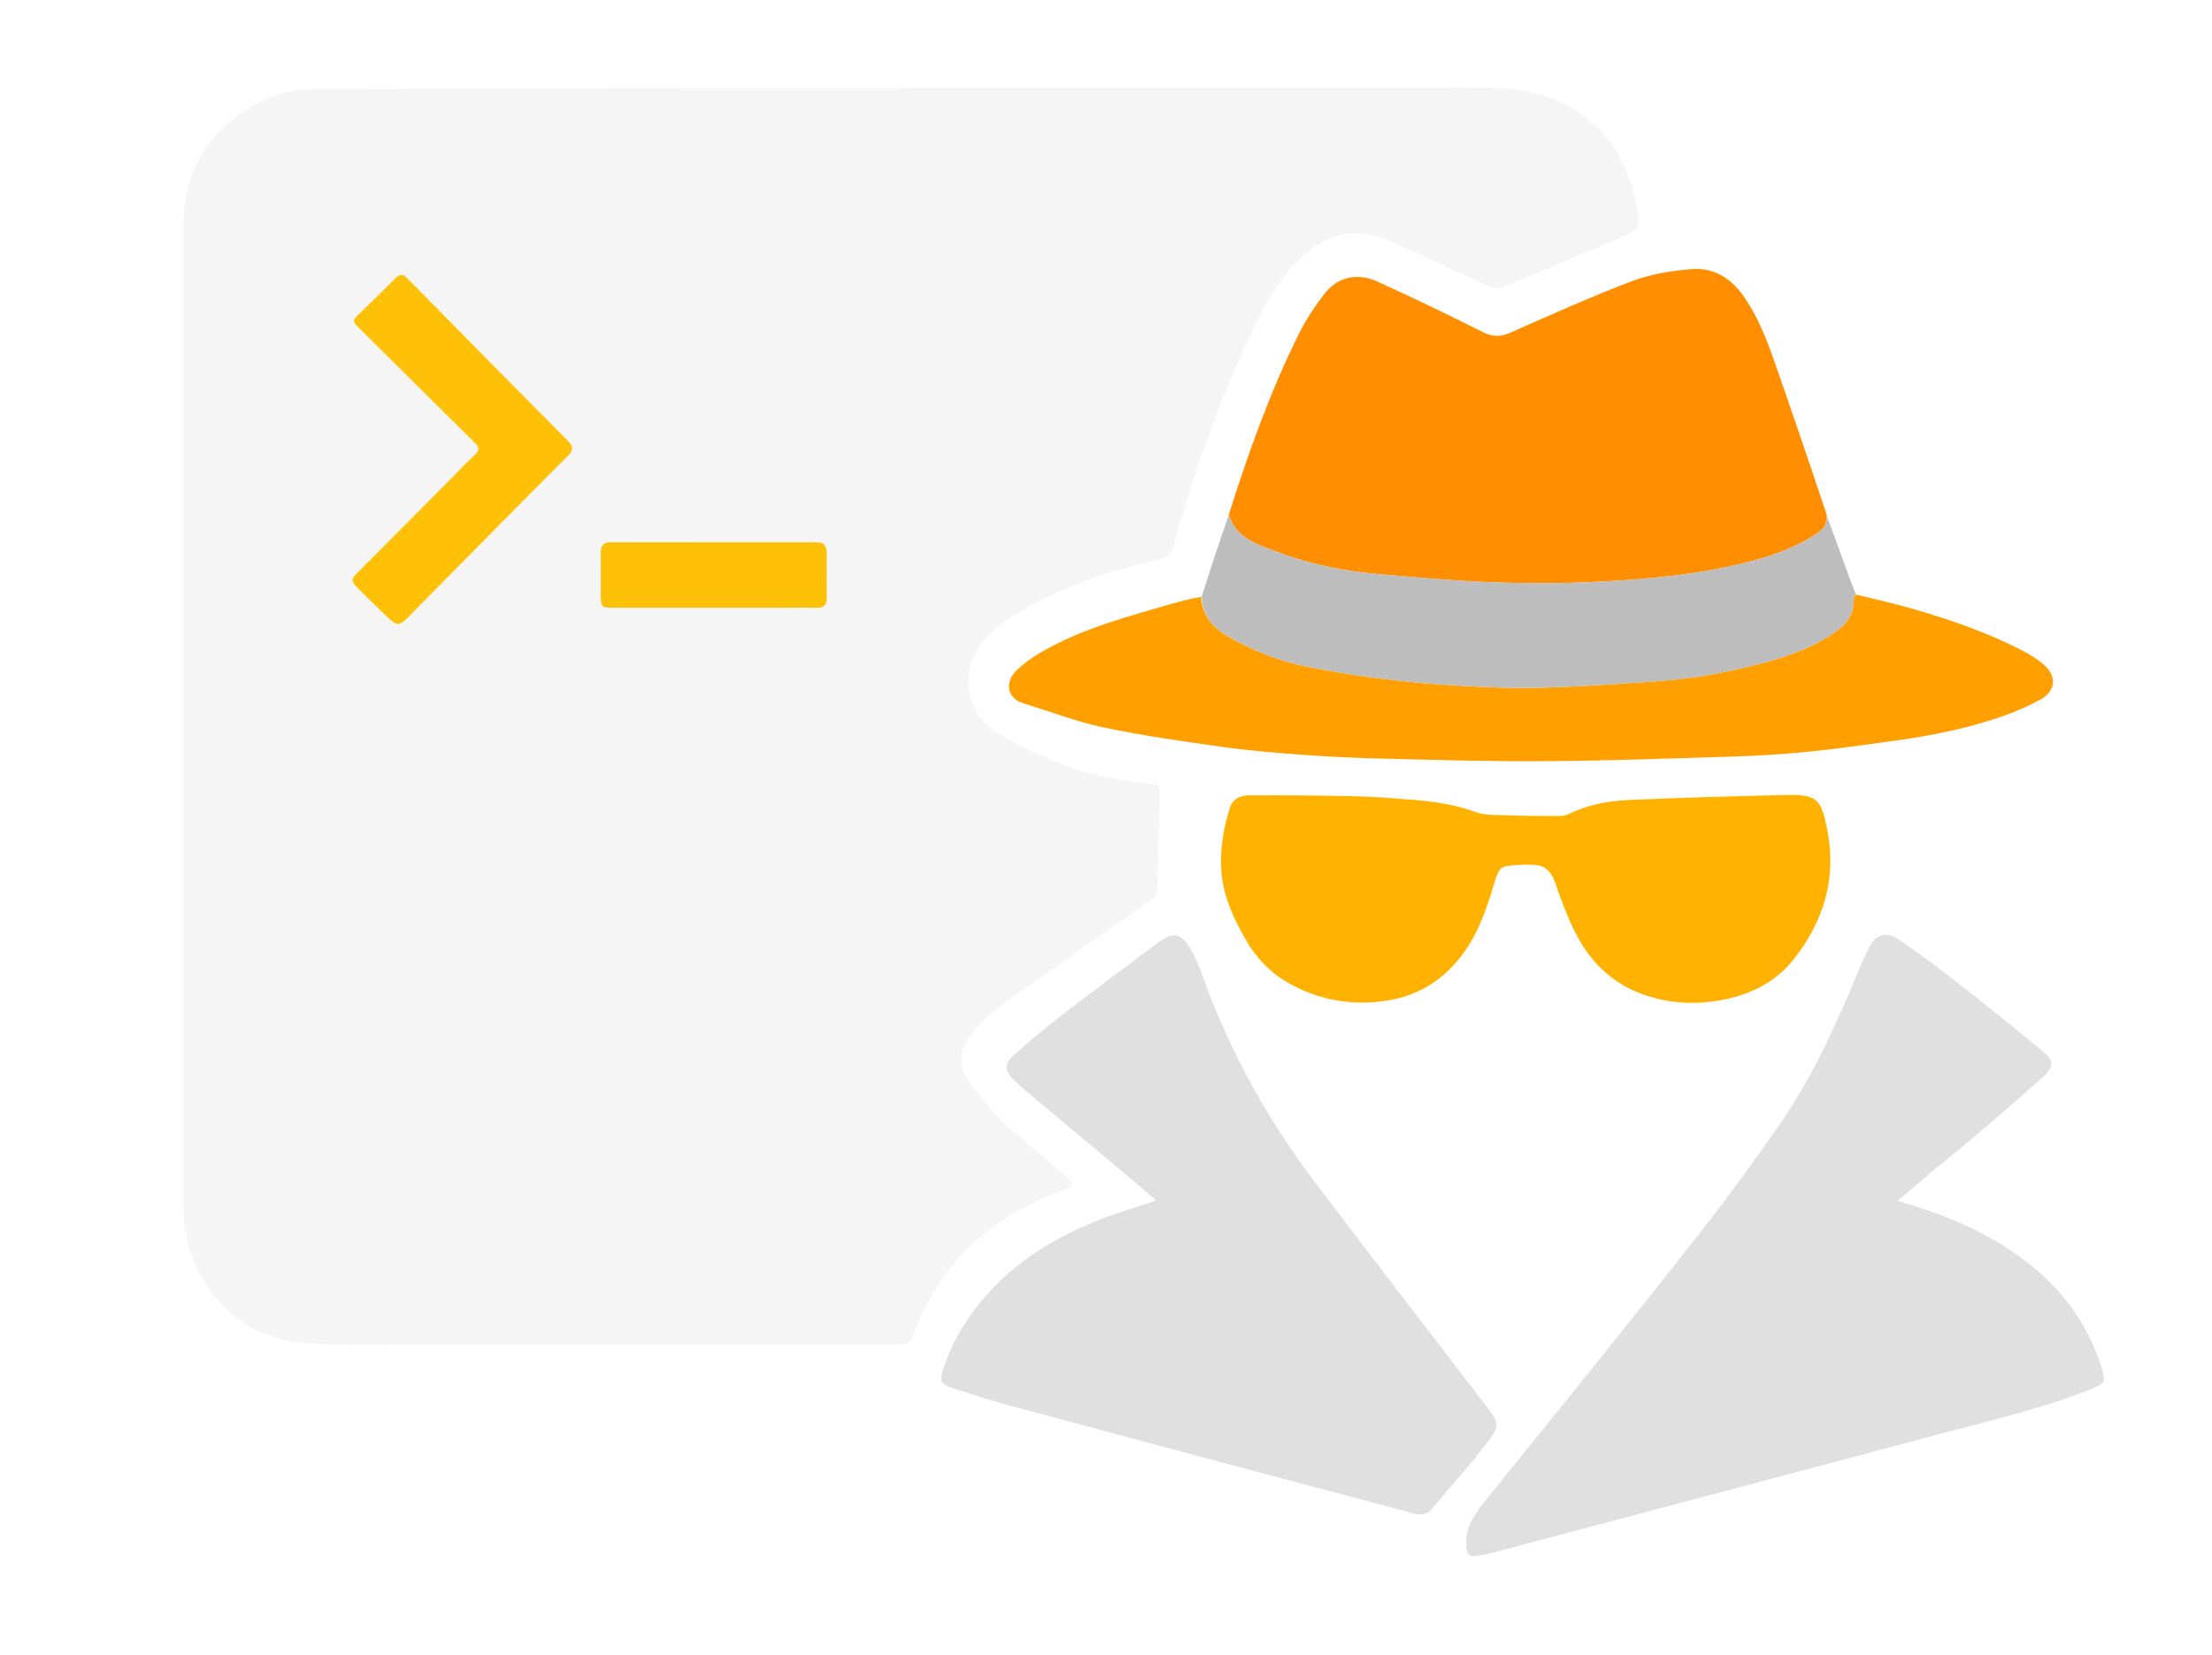
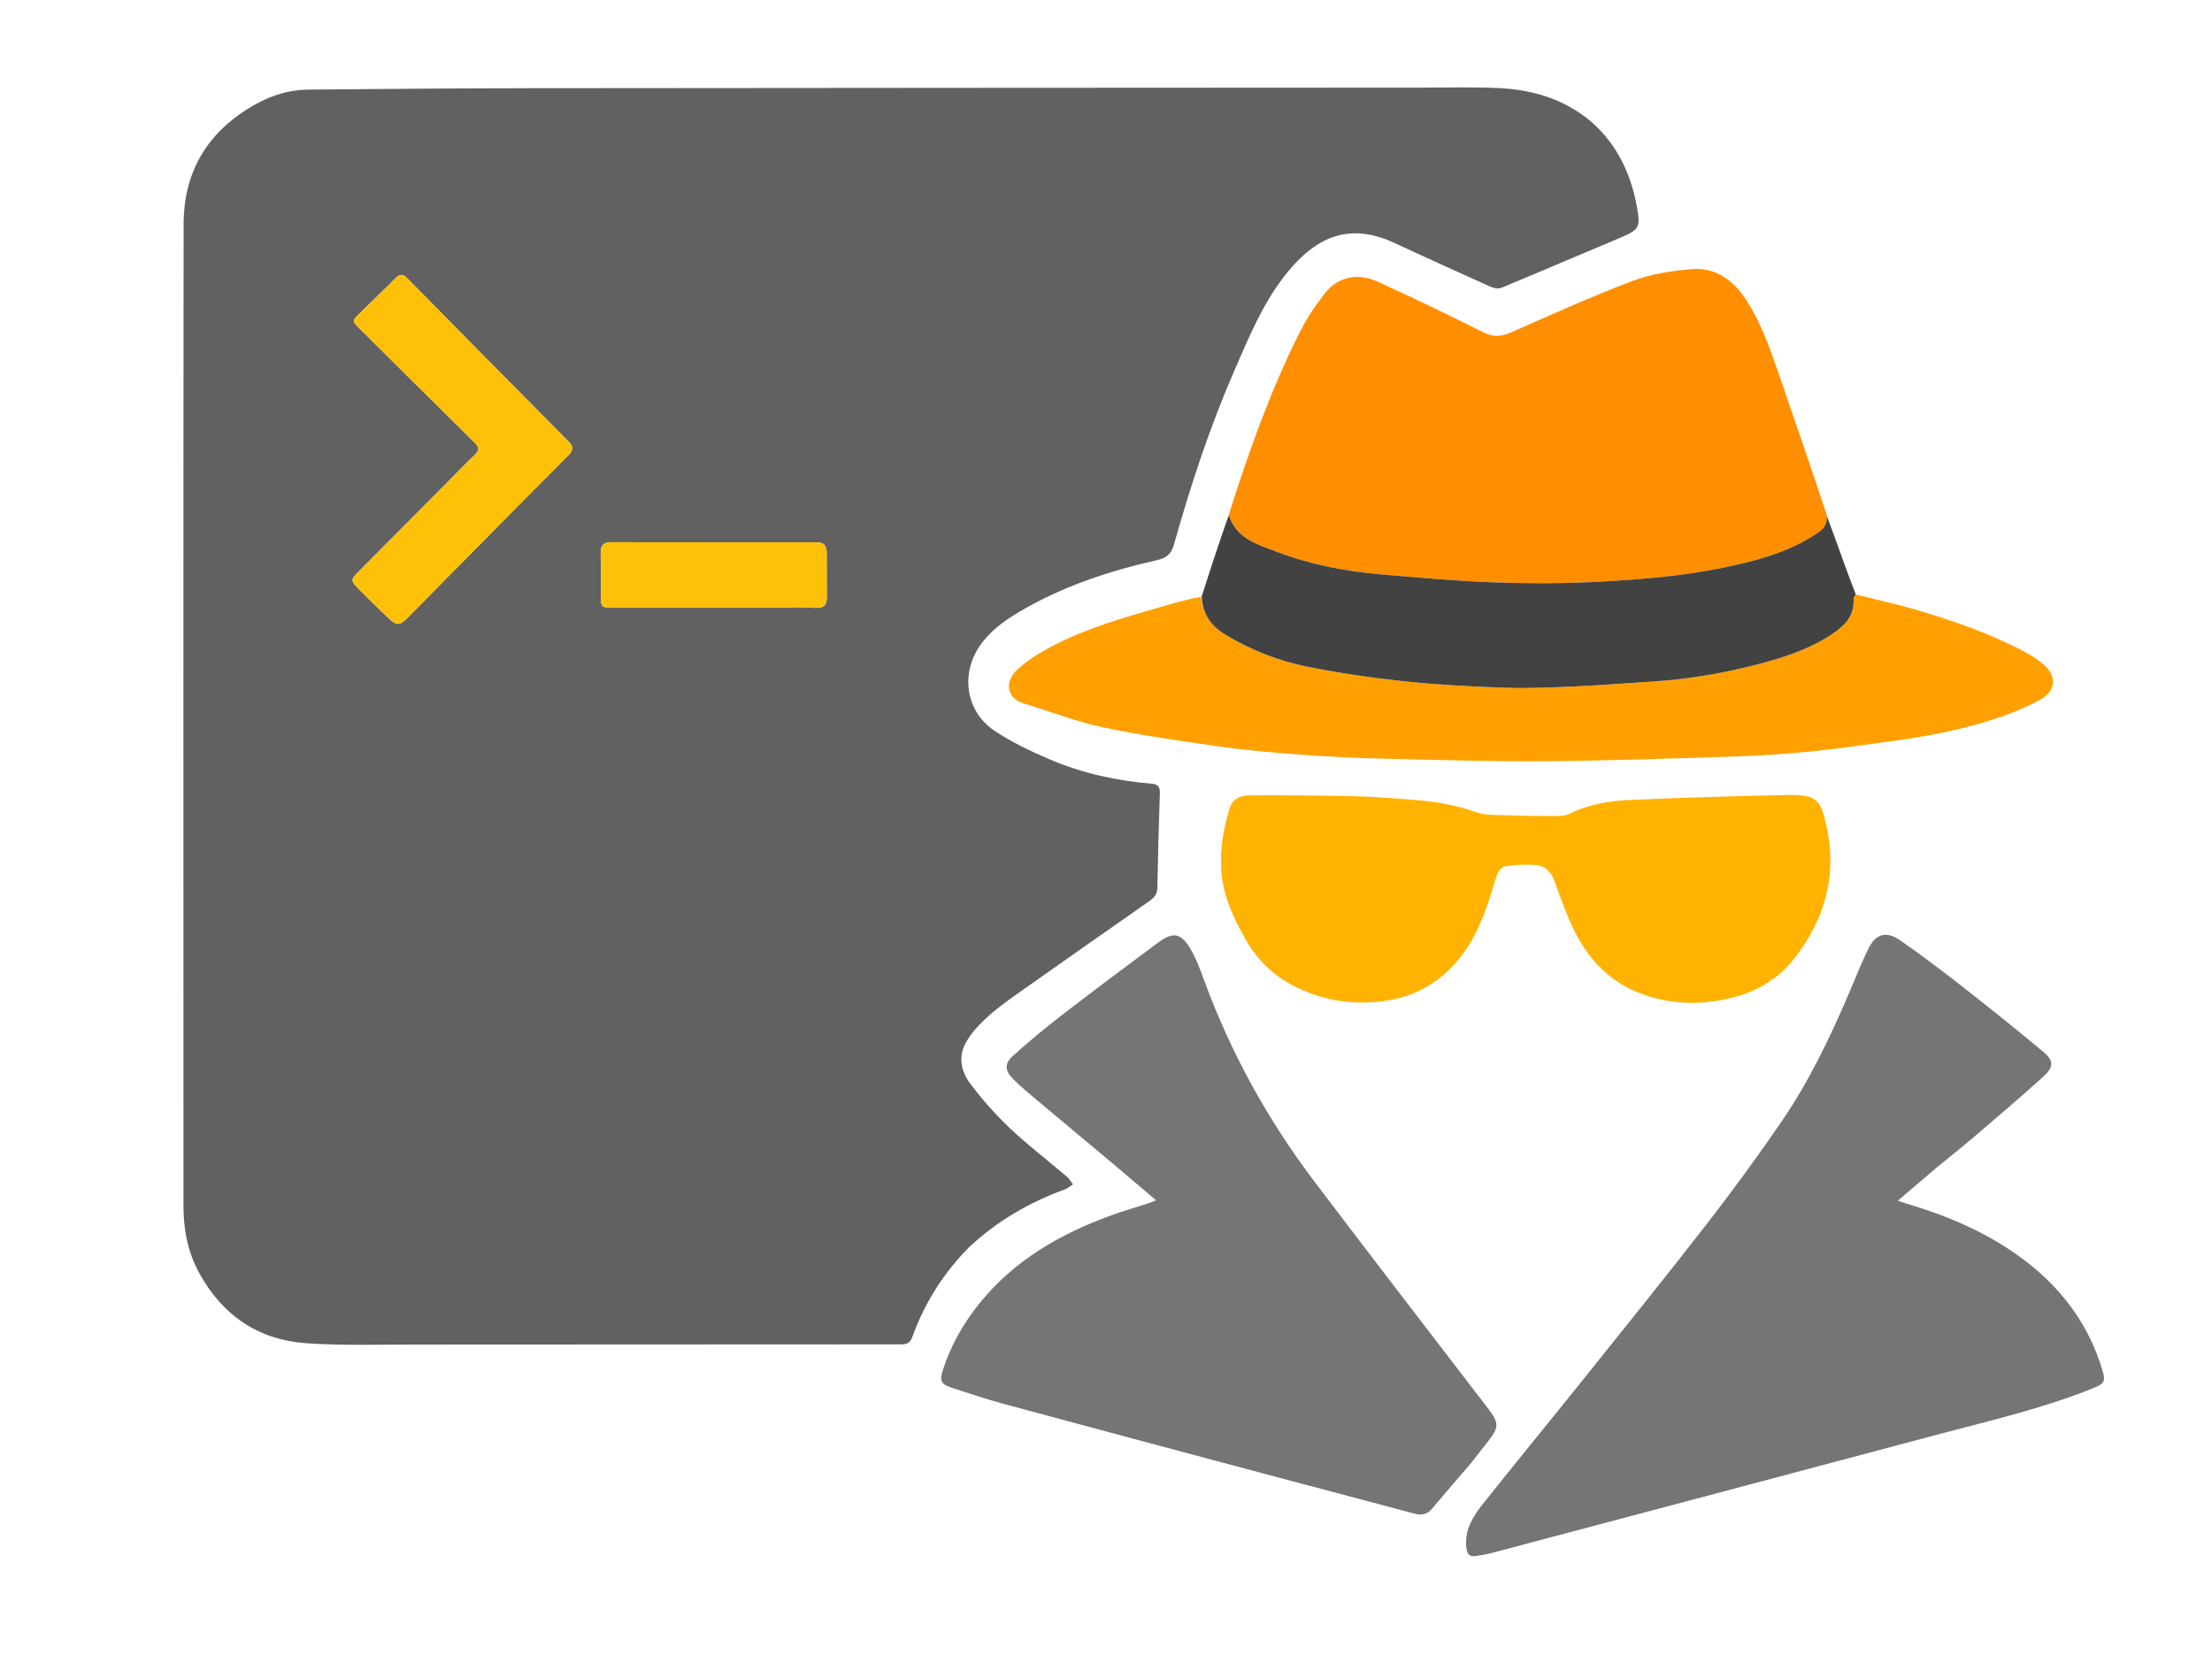
<svg xmlns="http://www.w3.org/2000/svg" version="1.1" id="Layer_1" x="0px" y="0px" width="1382" viewBox="0 0 1382 1034" enable-background="new 0 0 1382 1624" xml:space="preserve" height="1034">
  <defs id="defs20" />
-   <path fill="#F5F5F5" opacity="1" stroke="none" d="m 605.45,779.444 c -16.065,16.237 -27.758,34.865 -35.413,55.969 -1.327,3.659 -3.187,4.733 -6.906,4.732 -101.82,-0.006 -203.639,0.128 -305.459,0.139 -22.155,0.002 -44.387,0.711 -66.446,-0.85 -29.863,-2.113 -52.187,-17.384 -66.675,-43.706 -7.149,-12.989 -9.911,-27.119 -9.913,-41.804 -0.029,-204.646 -0.125,-409.291 0.084,-613.936 0.034,-33.61 15.781,-58.638 45.13,-74.921 10.109,-5.608 21.074,-8.971 32.718,-9.071 46.307,-0.4 92.615,-0.833 138.922,-0.883 185.644,-0.198 371.288,-0.264 556.932,-0.359 16.144,-0.008 32.316,-0.457 48.427,0.308 44.153,2.096 76.759,27.044 85.517,72.498 2.91,15.103 2.198,15.911 -11.954,21.822 -24.188,10.103 -48.256,20.494 -72.478,30.514 -1.883,0.779 -4.825,0.153 -6.854,-0.757 -20.129,-9.035 -40.197,-18.206 -60.227,-27.458 -29.322,-13.544 -49.715,-2.063 -66.552,18.556 -14.885,18.229 -23.739,39.896 -33.044,61.233 -15.439,35.405 -27.451,72.006 -37.881,109.146 -1.531,5.453 -4.663,8.123 -10.208,9.371 -30.217,6.802 -59.422,16.47 -86.247,32.321 -9.638,5.695 -18.678,12.257 -25.051,21.749 -11.799,17.574 -8.317,40.619 9.284,52.499 10.788,7.281 22.832,12.966 34.856,18.093 20.253,8.636 41.637,13.301 63.6,15.136 3.629,0.303 5.178,1.876 5.047,5.76 -0.672,19.805 -1.233,39.615 -1.576,59.428 -0.088,5.104 -3.466,7.105 -6.911,9.514 -26.995,18.879 -53.995,37.752 -80.881,56.786 -6.784,4.803 -13.562,9.754 -19.6,15.426 -4.891,4.596 -9.652,9.867 -12.705,15.754 -4.332,8.351 -2.298,17.481 3.048,24.574 7.461,9.899 15.732,19.366 24.736,27.877 11.331,10.711 23.783,20.234 35.666,30.368 1.569,1.338 2.64,3.261 3.942,4.912 -1.734,1.071 -3.346,2.474 -5.22,3.163 -22.133,8.13 -42.176,19.69 -59.71,36.097 M 288.887,351.387 c 22.028,-22.272 43.999,-44.6 66.143,-66.755 3.45,-3.451 3.187,-5.685 -0.128,-9.025 -33.57,-33.818 -67.032,-67.744 -100.45,-101.713 -2.733,-2.778 -4.681,-2.785 -7.412,-0.011 -7.363,7.477 -14.968,14.715 -22.442,22.083 -4.683,4.617 -4.673,4.664 -0.094,9.214 23.996,23.841 47.957,47.716 72.061,71.448 2.926,2.881 3.157,4.687 0.083,7.589 -6.297,5.944 -12.231,12.271 -18.34,18.415 -18.209,18.317 -36.437,36.616 -54.641,54.939 -4.389,4.418 -4.554,5.418 -0.252,9.83 6.274,6.435 12.775,12.653 19.275,18.862 5.126,4.896 6.983,4.84 11.996,-0.218 11.259,-11.361 22.47,-22.769 34.201,-34.658 m 202.613,28.426 c 6.158,-6e-5 12.323,-0.176 18.472,0.056 4.796,0.181 6.616,-1.991 6.574,-6.546 -0.085,-9.153 0.028,-18.308 -0.045,-27.462 -0.042,-5.221 -1.756,-6.953 -6.828,-6.956 -42.608,-0.022 -85.216,0.03 -127.824,-0.072 -4.776,-0.011 -6.59,1.961 -6.533,6.542 0.112,8.986 0.018,17.975 0.036,26.962 0.014,6.919 0.563,7.472 7.296,7.473 35.95,0.004 71.901,0.002 108.851,0.002 z" id="path2" />
-   <path fill="#E0E0E0" opacity="1" stroke="none" d="m 1209.821,729.786 c -7.957,6.793 -15.641,13.358 -24.147,20.624 2.482,0.822 4.085,1.403 5.718,1.886 27.51,8.124 53.446,19.461 76.141,37.38 22.036,17.398 37.714,39.24 45.883,66.233 2.286,7.553 1.449,8.722 -5.689,11.618 -30.766,12.481 -63.024,19.941 -94.985,28.416 -46.245,12.263 -92.472,24.592 -138.709,36.883 -47.7,12.679 -95.4,25.359 -143.114,37.984 -3.037,0.804 -6.186,1.25 -9.31,1.642 -3.493,0.439 -4.925,-1.216 -5.4,-4.796 -1.481,-11.147 3.902,-19.787 10.249,-27.768 20.61,-25.916 41.639,-51.498 62.335,-77.347 26.109,-32.608 52.359,-65.111 77.95,-98.123 16.101,-20.769 31.627,-42.031 46.468,-63.717 17.056,-24.923 30.056,-52.134 41.934,-79.859 3.923,-9.156 7.589,-18.438 11.892,-27.413 4.714,-9.832 11.151,-11.951 20.148,-5.745 13.675,9.433 26.902,19.544 39.995,29.783 16.507,12.908 32.851,26.039 48.937,39.468 7.303,6.096 7.294,9.746 0.068,16.276 -13.826,12.497 -28.012,24.599 -42.177,36.714 -7.837,6.702 -15.934,13.099 -24.186,19.862 z" id="path3" />
-   <path fill="#E0E0E0" opacity="1" stroke="none" d="m 919.202,914.198 c -8.346,9.746 -16.544,19.153 -24.567,28.705 -3.131,3.727 -6.667,4.192 -11.142,2.991 -31.128,-8.352 -62.305,-16.521 -93.442,-24.837 -54.371,-14.521 -108.745,-29.033 -163.07,-43.722 -10.9,-2.947 -21.623,-6.57 -32.368,-10.068 -6.636,-2.161 -7.726,-4.267 -5.472,-11.249 4.962,-15.37 12.837,-29.182 22.996,-41.723 21.672,-26.754 50.25,-43.179 82.032,-54.738 7.966,-2.897 16.135,-5.239 24.201,-7.865 1.206,-0.393 2.362,-0.942 3.898,-1.564 -8.942,-7.601 -17.46,-14.916 -26.058,-22.134 -16.055,-13.478 -32.185,-26.866 -48.224,-40.363 -5.214,-4.388 -10.511,-8.732 -15.283,-13.577 -5.004,-5.08 -5.145,-9.461 0.153,-14.209 9.769,-8.755 19.858,-17.198 30.246,-25.21 20.021,-15.441 40.262,-30.601 60.576,-45.656 9.145,-6.778 14.129,-5.986 19.996,3.849 3.794,6.36 6.338,13.535 8.915,20.539 16.689,45.351 39.897,87.142 69.033,125.591 35.77,47.202 71.897,94.135 107.964,141.111 6.995,9.111 7.179,11.86 -0.023,20.877 -3.425,4.288 -6.765,8.644 -10.362,13.251 z" id="path4" />
+   <path fill="#616161" opacity="1" stroke="none" d="m 605.45,779.444 c -16.065,16.237 -27.758,34.865 -35.413,55.969 -1.327,3.659 -3.187,4.733 -6.906,4.732 -101.82,-0.006 -203.639,0.128 -305.459,0.139 -22.155,0.002 -44.387,0.711 -66.446,-0.85 -29.863,-2.113 -52.187,-17.384 -66.675,-43.706 -7.149,-12.989 -9.911,-27.119 -9.913,-41.804 -0.029,-204.646 -0.125,-409.291 0.084,-613.936 0.034,-33.61 15.781,-58.638 45.13,-74.921 10.109,-5.608 21.074,-8.971 32.718,-9.071 46.307,-0.4 92.615,-0.833 138.922,-0.883 185.644,-0.198 371.288,-0.264 556.932,-0.359 16.144,-0.008 32.316,-0.457 48.427,0.308 44.153,2.096 76.759,27.044 85.517,72.498 2.91,15.103 2.198,15.911 -11.954,21.822 -24.188,10.103 -48.256,20.494 -72.478,30.514 -1.883,0.779 -4.825,0.153 -6.854,-0.757 -20.129,-9.035 -40.197,-18.206 -60.227,-27.458 -29.322,-13.544 -49.715,-2.063 -66.552,18.556 -14.885,18.229 -23.739,39.896 -33.044,61.233 -15.439,35.405 -27.451,72.006 -37.881,109.146 -1.531,5.453 -4.663,8.123 -10.208,9.371 -30.217,6.802 -59.422,16.47 -86.247,32.321 -9.638,5.695 -18.678,12.257 -25.051,21.749 -11.799,17.574 -8.317,40.619 9.284,52.499 10.788,7.281 22.832,12.966 34.856,18.093 20.253,8.636 41.637,13.301 63.6,15.136 3.629,0.303 5.178,1.876 5.047,5.76 -0.672,19.805 -1.233,39.615 -1.576,59.428 -0.088,5.104 -3.466,7.105 -6.911,9.514 -26.995,18.879 -53.995,37.752 -80.881,56.786 -6.784,4.803 -13.562,9.754 -19.6,15.426 -4.891,4.596 -9.652,9.867 -12.705,15.754 -4.332,8.351 -2.298,17.481 3.048,24.574 7.461,9.899 15.732,19.366 24.736,27.877 11.331,10.711 23.783,20.234 35.666,30.368 1.569,1.338 2.64,3.261 3.942,4.912 -1.734,1.071 -3.346,2.474 -5.22,3.163 -22.133,8.13 -42.176,19.69 -59.71,36.097 M 288.887,351.387 c 22.028,-22.272 43.999,-44.6 66.143,-66.755 3.45,-3.451 3.187,-5.685 -0.128,-9.025 -33.57,-33.818 -67.032,-67.744 -100.45,-101.713 -2.733,-2.778 -4.681,-2.785 -7.412,-0.011 -7.363,7.477 -14.968,14.715 -22.442,22.083 -4.683,4.617 -4.673,4.664 -0.094,9.214 23.996,23.841 47.957,47.716 72.061,71.448 2.926,2.881 3.157,4.687 0.083,7.589 -6.297,5.944 -12.231,12.271 -18.34,18.415 -18.209,18.317 -36.437,36.616 -54.641,54.939 -4.389,4.418 -4.554,5.418 -0.252,9.83 6.274,6.435 12.775,12.653 19.275,18.862 5.126,4.896 6.983,4.84 11.996,-0.218 11.259,-11.361 22.47,-22.769 34.201,-34.658 m 202.613,28.426 c 6.158,-6e-5 12.323,-0.176 18.472,0.056 4.796,0.181 6.616,-1.991 6.574,-6.546 -0.085,-9.153 0.028,-18.308 -0.045,-27.462 -0.042,-5.221 -1.756,-6.953 -6.828,-6.956 -42.608,-0.022 -85.216,0.03 -127.824,-0.072 -4.776,-0.011 -6.59,1.961 -6.533,6.542 0.112,8.986 0.018,17.975 0.036,26.962 0.014,6.919 0.563,7.472 7.296,7.473 35.95,0.004 71.901,0.002 108.851,0.002 z" id="path2" />
+   <path fill="#757575" opacity="1" stroke="none" d="m 1209.821,729.786 c -7.957,6.793 -15.641,13.358 -24.147,20.624 2.482,0.822 4.085,1.403 5.718,1.886 27.51,8.124 53.446,19.461 76.141,37.38 22.036,17.398 37.714,39.24 45.883,66.233 2.286,7.553 1.449,8.722 -5.689,11.618 -30.766,12.481 -63.024,19.941 -94.985,28.416 -46.245,12.263 -92.472,24.592 -138.709,36.883 -47.7,12.679 -95.4,25.359 -143.114,37.984 -3.037,0.804 -6.186,1.25 -9.31,1.642 -3.493,0.439 -4.925,-1.216 -5.4,-4.796 -1.481,-11.147 3.902,-19.787 10.249,-27.768 20.61,-25.916 41.639,-51.498 62.335,-77.347 26.109,-32.608 52.359,-65.111 77.95,-98.123 16.101,-20.769 31.627,-42.031 46.468,-63.717 17.056,-24.923 30.056,-52.134 41.934,-79.859 3.923,-9.156 7.589,-18.438 11.892,-27.413 4.714,-9.832 11.151,-11.951 20.148,-5.745 13.675,9.433 26.902,19.544 39.995,29.783 16.507,12.908 32.851,26.039 48.937,39.468 7.303,6.096 7.294,9.746 0.068,16.276 -13.826,12.497 -28.012,24.599 -42.177,36.714 -7.837,6.702 -15.934,13.099 -24.186,19.862 z" id="path3" />
+   <path fill="#757575" opacity="1" stroke="none" d="m 919.202,914.198 c -8.346,9.746 -16.544,19.153 -24.567,28.705 -3.131,3.727 -6.667,4.192 -11.142,2.991 -31.128,-8.352 -62.305,-16.521 -93.442,-24.837 -54.371,-14.521 -108.745,-29.033 -163.07,-43.722 -10.9,-2.947 -21.623,-6.57 -32.368,-10.068 -6.636,-2.161 -7.726,-4.267 -5.472,-11.249 4.962,-15.37 12.837,-29.182 22.996,-41.723 21.672,-26.754 50.25,-43.179 82.032,-54.738 7.966,-2.897 16.135,-5.239 24.201,-7.865 1.206,-0.393 2.362,-0.942 3.898,-1.564 -8.942,-7.601 -17.46,-14.916 -26.058,-22.134 -16.055,-13.478 -32.185,-26.866 -48.224,-40.363 -5.214,-4.388 -10.511,-8.732 -15.283,-13.577 -5.004,-5.08 -5.145,-9.461 0.153,-14.209 9.769,-8.755 19.858,-17.198 30.246,-25.21 20.021,-15.441 40.262,-30.601 60.576,-45.656 9.145,-6.778 14.129,-5.986 19.996,3.849 3.794,6.36 6.338,13.535 8.915,20.539 16.689,45.351 39.897,87.142 69.033,125.591 35.77,47.202 71.897,94.135 107.964,141.111 6.995,9.111 7.179,11.86 -0.023,20.877 -3.425,4.288 -6.765,8.644 -10.362,13.251 z" id="path4" />
  <path fill="#FF8F00" opacity="1" stroke="none" d="m 767.732,321.604 c 12.226,-38.651 25.764,-76.817 43.875,-113.156 4.409,-8.846 10.007,-17.258 16.077,-25.079 7.927,-10.215 20.307,-13.115 32.786,-7.454 22.241,10.088 44.244,20.726 66.074,31.677 6.161,3.091 11.122,2.943 17.265,0.235 25.195,-11.108 50.328,-22.455 76.054,-32.213 11.562,-4.386 24.367,-6.319 36.78,-7.413 13.678,-1.206 24.59,5.397 32.562,16.717 10.39,14.754 16.166,31.585 21.997,48.383 10.132,29.185 20.127,58.417 30.083,88.446 0.565,5.707 -1.692,8.668 -5.742,11.391 -11.897,7.999 -24.933,13.101 -38.656,16.847 -33.493,9.144 -67.85,12.132 -102.299,13.765 -21.058,0.998 -42.224,0.935 -63.293,0.118 -23.02,-0.892 -46.002,-2.991 -68.967,-4.957 -22.061,-1.889 -43.739,-6.126 -64.456,-14.025 -12.191,-4.648 -25.732,-8.25 -30.139,-23.279 z" id="path5" />
  <path fill="#FFB300" opacity="1" stroke="none" d="m 780.66,591.281 c -8.94,-15.164 -16.723,-30.451 -17.677,-48.078 -0.706,-13.044 1.438,-25.838 5.355,-38.287 1.836,-5.834 6.911,-7.849 12.182,-7.872 21.814,-0.096 43.635,0.044 65.443,0.537 12.12,0.274 24.232,1.255 36.325,2.207 13.405,1.055 26.564,2.928 39.42,7.643 6.531,2.395 14.242,1.779 21.438,2.101 8.767,0.393 17.555,0.458 26.332,0.422 3.539,-0.015 7.53,0.26 10.532,-1.203 11.932,-5.817 24.675,-8.24 37.614,-8.81 32.746,-1.442 65.518,-2.391 98.289,-3.116 19.558,-0.433 21.89,2.61 25.707,21.76 5.997,30.087 -2.08,56.401 -20.214,79.979 -12.831,16.683 -30.863,24.569 -51.488,27.305 -15.145,2.009 -29.834,0.529 -44.106,-4.675 -19.678,-7.174 -33.23,-21.249 -42.255,-39.645 -4.746,-9.673 -8.429,-19.908 -12.012,-30.094 -2.169,-6.164 -5.796,-10.391 -12.194,-10.887 -6.029,-0.467 -12.216,-0.138 -18.214,0.695 -3.932,0.546 -5.508,4.155 -6.655,7.927 -4.796,15.771 -9.631,31.549 -19.296,45.264 -12.995,18.44 -30.434,29.054 -53.085,31.492 -20.757,2.234 -39.999,-1.721 -57.969,-12.111 -9.533,-5.512 -17.078,-13.201 -23.473,-22.554 z" id="path6" />
  <path fill="#FFA000" opacity="1" stroke="none" d="m 1159.632,371.561 c 12.513,3.141 25.153,5.855 37.513,9.514 23.276,6.889 46.202,14.834 67.744,26.226 4.09,2.163 8.04,4.77 11.602,7.718 8.796,7.277 8.166,16.755 -1.873,22.271 -7.393,4.062 -15.265,7.43 -23.229,10.239 -21.762,7.676 -44.32,12.137 -67.128,15.305 -17.561,2.439 -35.123,4.981 -52.756,6.763 -15.704,1.587 -31.492,2.639 -47.269,3.147 -39.765,1.279 -79.54,2.668 -119.319,2.964 -33.631,0.25 -67.277,-0.811 -100.908,-1.606 -16.631,-0.394 -33.27,-1.167 -49.861,-2.372 -16.884,-1.226 -33.795,-2.62 -50.549,-4.971 -24.904,-3.495 -49.864,-7.031 -74.449,-12.213 -16.938,-3.57 -33.257,-10.04 -49.901,-15.051 -9.878,-2.974 -12.043,-13.11 -3.89,-20.812 5.952,-5.622 13.182,-10.177 20.453,-14.066 23.443,-12.541 49.03,-19.364 74.37,-26.757 6.521,-1.903 13.117,-3.548 20.19,-4.918 0.896,11.493 6.896,18.843 16.097,24.265 15.761,9.288 32.682,15.943 50.465,19.489 20.088,4.005 40.448,6.974 60.824,9.117 20.765,2.184 41.677,3.266 62.554,3.973 14.598,0.494 29.256,-0.189 43.866,-0.833 15.903,-0.701 31.78,-1.983 47.671,-2.977 21.555,-1.349 42.776,-4.848 63.695,-10.126 17.118,-4.319 33.882,-9.525 48.856,-19.41 8.08,-5.334 14.248,-11.447 13.657,-22.034 -0.051,-0.916 1.024,-1.894 1.576,-2.843 z" id="path8" />
-   <path fill="#BDBDBD" opacity="1" stroke="none" d="m 1159.41,371.292 c -0.33,1.218 -1.405,2.196 -1.354,3.112 0.591,10.587 -5.577,16.7 -13.657,22.034 -14.973,9.885 -31.738,15.09 -48.856,19.41 -20.919,5.278 -42.139,8.777 -63.695,10.126 -15.89,0.994 -31.768,2.276 -47.671,2.977 -14.61,0.644 -29.268,1.326 -43.866,0.833 -20.877,-0.706 -41.789,-1.789 -62.554,-3.973 -20.376,-2.143 -40.736,-5.112 -60.824,-9.117 -17.783,-3.546 -34.705,-10.201 -50.465,-19.489 -9.202,-5.422 -15.201,-12.772 -15.705,-24.324 5.313,-16.824 10.745,-33.196 16.583,-49.959 0.569,-0.666 0.537,-0.916 0.309,-1.141 0,0 0.007,-0.101 0.042,-0.139 4.441,14.991 17.982,18.593 30.173,23.241 20.717,7.899 42.395,12.136 64.456,14.025 22.965,1.966 45.948,4.065 68.967,4.957 21.07,0.817 42.236,0.88 63.293,-0.118 34.449,-1.632 68.806,-4.62 102.299,-13.765 13.723,-3.747 26.759,-8.848 38.656,-16.847 4.05,-2.723 6.307,-5.684 5.709,-11.013 3.753,9.886 7.418,20.22 11.141,30.532 2.217,6.14 4.527,12.247 7.017,18.638 z" id="path13" />
+   <path fill="#424242" opacity="1" stroke="none" d="m 1159.41,371.292 c -0.33,1.218 -1.405,2.196 -1.354,3.112 0.591,10.587 -5.577,16.7 -13.657,22.034 -14.973,9.885 -31.738,15.09 -48.856,19.41 -20.919,5.278 -42.139,8.777 -63.695,10.126 -15.89,0.994 -31.768,2.276 -47.671,2.977 -14.61,0.644 -29.268,1.326 -43.866,0.833 -20.877,-0.706 -41.789,-1.789 -62.554,-3.973 -20.376,-2.143 -40.736,-5.112 -60.824,-9.117 -17.783,-3.546 -34.705,-10.201 -50.465,-19.489 -9.202,-5.422 -15.201,-12.772 -15.705,-24.324 5.313,-16.824 10.745,-33.196 16.583,-49.959 0.569,-0.666 0.537,-0.916 0.309,-1.141 0,0 0.007,-0.101 0.042,-0.139 4.441,14.991 17.982,18.593 30.173,23.241 20.717,7.899 42.395,12.136 64.456,14.025 22.965,1.966 45.948,4.065 68.967,4.957 21.07,0.817 42.236,0.88 63.293,-0.118 34.449,-1.632 68.806,-4.62 102.299,-13.765 13.723,-3.747 26.759,-8.848 38.656,-16.847 4.05,-2.723 6.307,-5.684 5.709,-11.013 3.753,9.886 7.418,20.22 11.141,30.532 2.217,6.14 4.527,12.247 7.017,18.638 z" id="path13" />
  <path fill="#FF8F00" opacity="1" stroke="none" d="m 767.494,321.878 c 0.39,0.128 0.422,0.378 0.076,0.723 -0.37,-0.148 -0.389,-0.38 -0.076,-0.723 z" id="path17" />
  <path fill="#FFC107" opacity="1" stroke="none" d="m 288.637,351.637 c -11.481,11.639 -22.691,23.048 -33.951,34.408 -5.013,5.058 -6.87,5.115 -11.996,0.218 -6.5,-6.21 -13,-12.428 -19.275,-18.862 -4.302,-4.412 -4.137,-5.413 0.252,-9.83 18.204,-18.323 36.432,-36.621 54.641,-54.939 6.108,-6.145 12.042,-12.472 18.34,-18.415 3.075,-2.902 2.844,-4.708 -0.083,-7.589 -24.104,-23.731 -48.065,-47.607 -72.061,-71.448 -4.579,-4.55 -4.589,-4.597 0.094,-9.214 7.474,-7.368 15.079,-14.606 22.442,-22.083 2.731,-2.773 4.679,-2.766 7.412,0.011 33.418,33.969 66.88,67.895 100.45,101.713 3.315,3.34 3.578,5.574 0.128,9.025 -22.145,22.155 -44.115,44.484 -66.393,67.005 z" id="path18" />
  <path fill="#FFC107" opacity="1" stroke="none" d="m 491,379.813 c -36.45,3e-5 -72.401,0.002 -108.351,-0.002 -6.733,-6.7e-4 -7.282,-0.554 -7.296,-7.473 -0.018,-8.988 0.076,-17.976 -0.036,-26.962 -0.057,-4.582 1.758,-6.554 6.533,-6.542 42.608,0.103 85.216,0.05 127.824,0.072 5.072,0.003 6.786,1.735 6.828,6.956 0.073,9.153 -0.04,18.309 0.045,27.462 0.042,4.554 -1.777,6.727 -6.574,6.546 -6.149,-0.233 -12.314,-0.057 -18.972,-0.057 z" id="path19" />
</svg>
